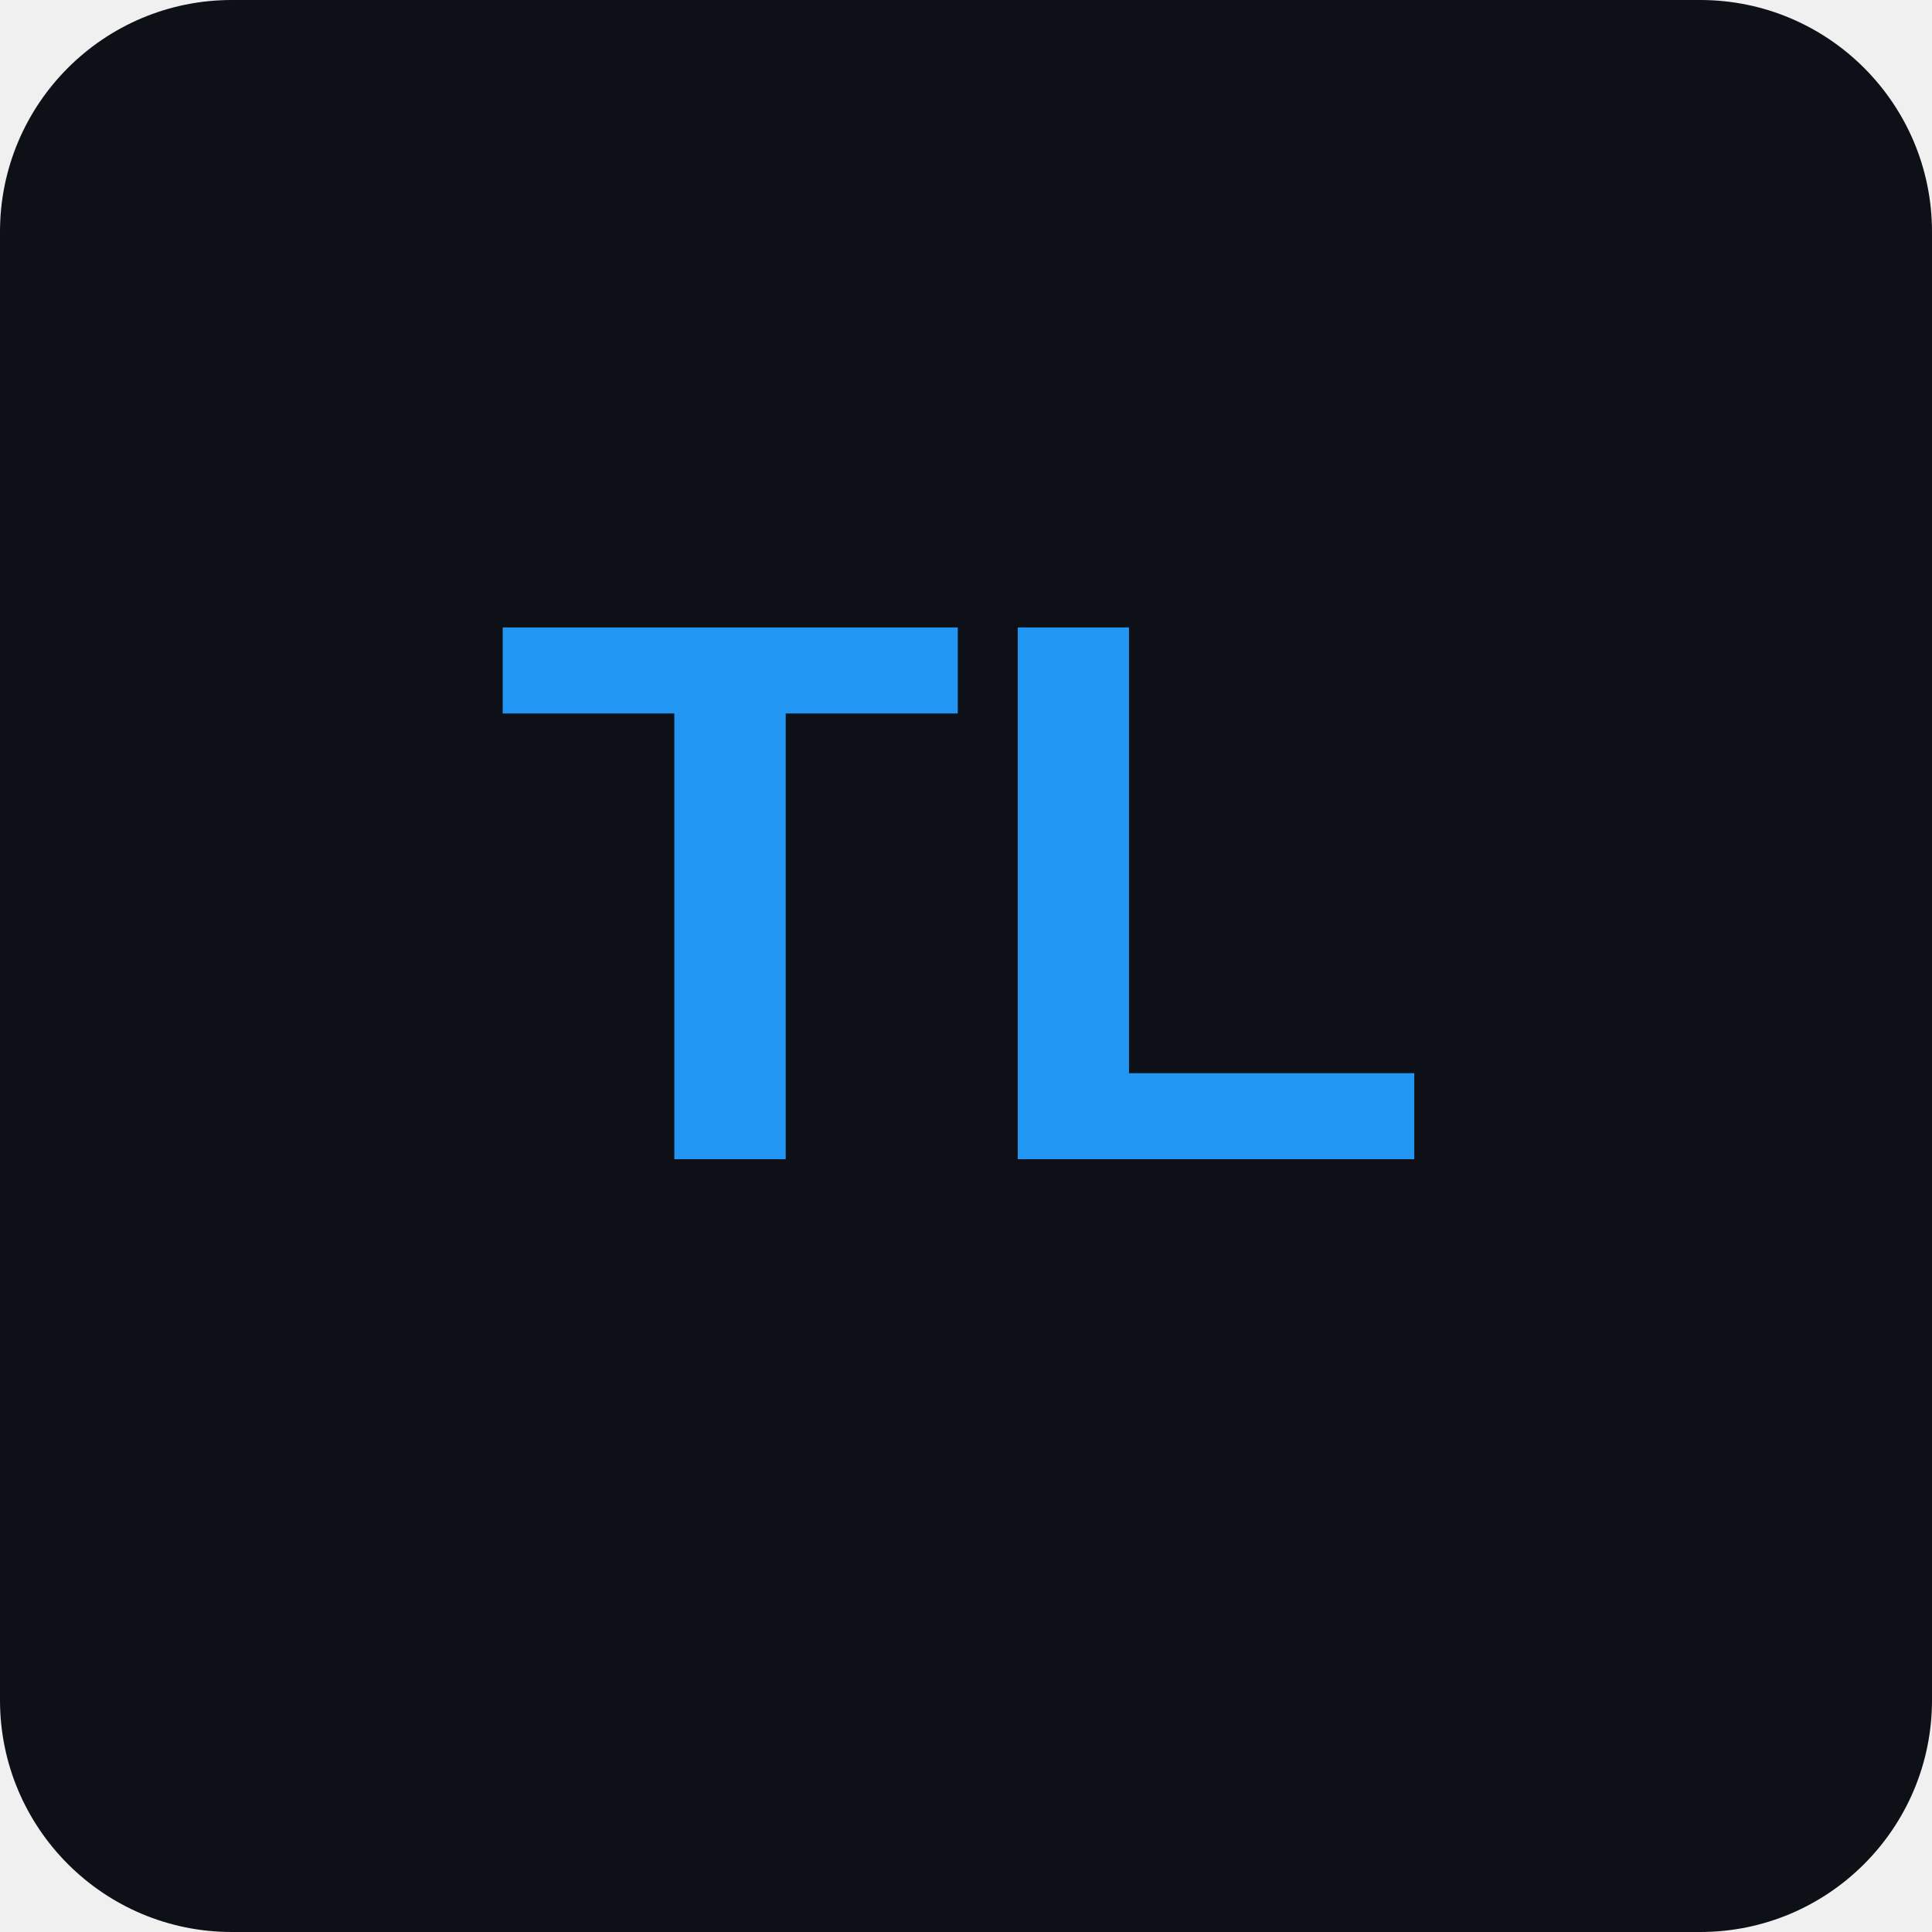
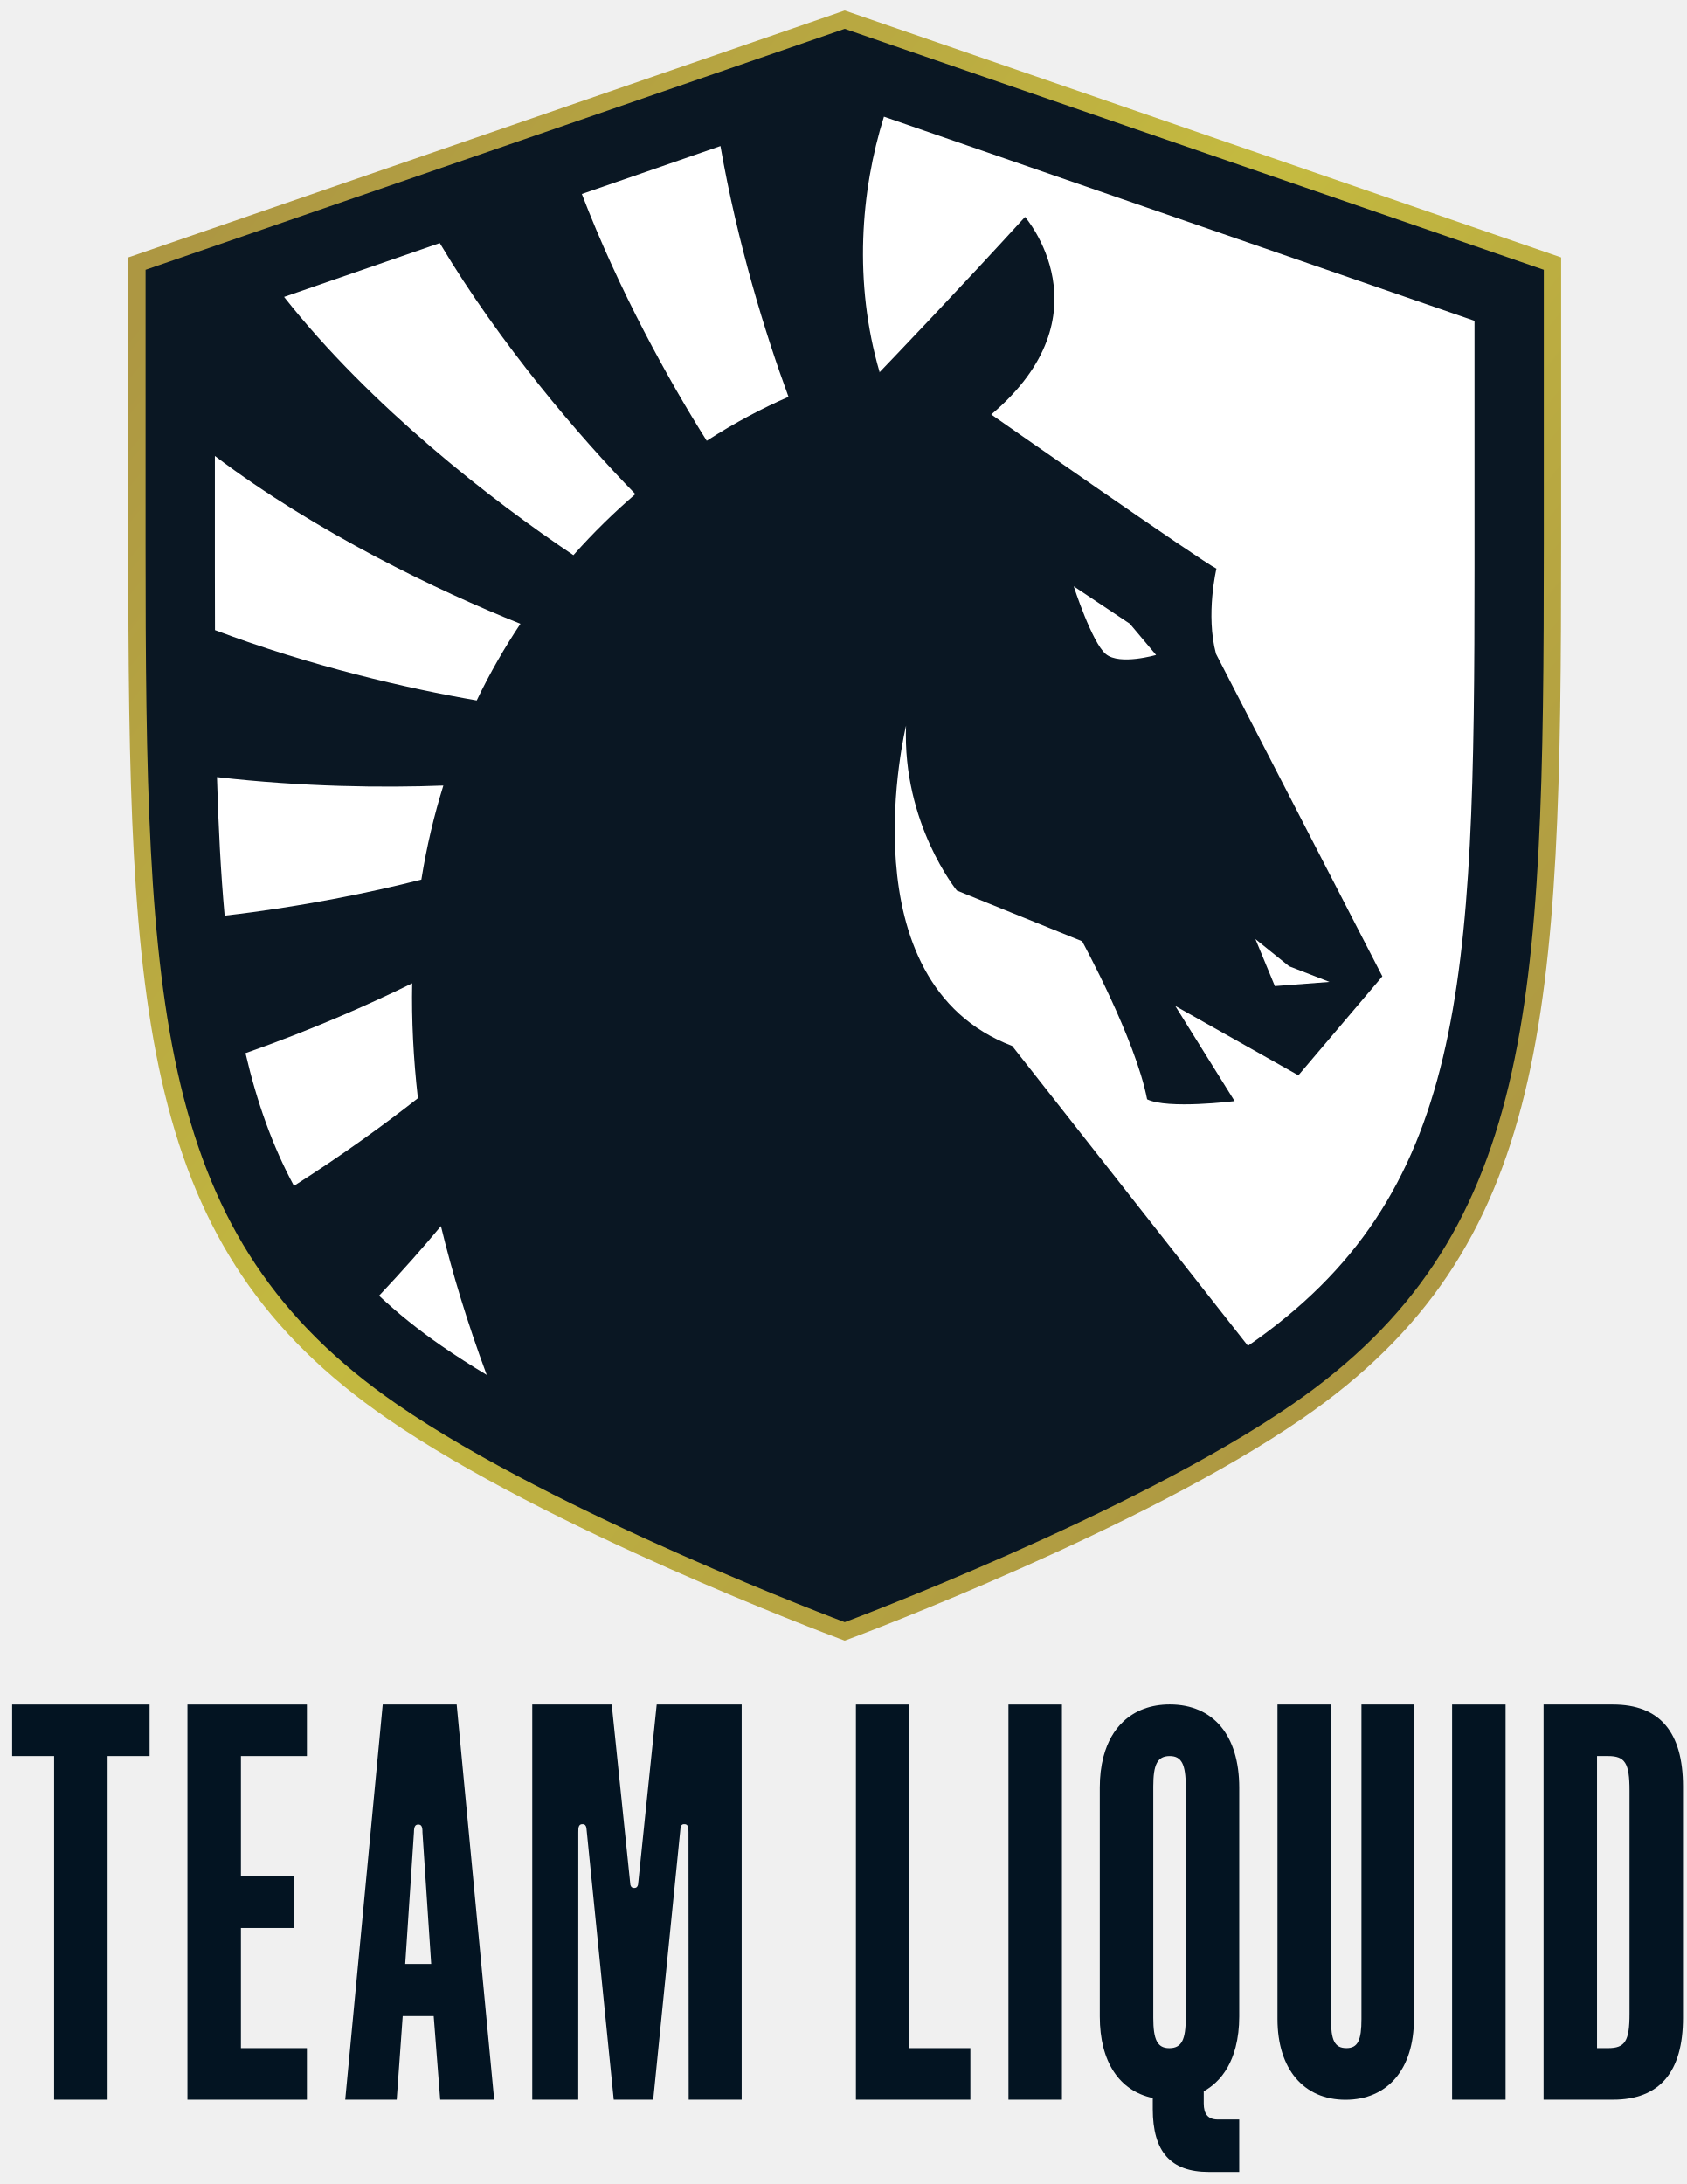
- <svg xmlns="http://www.w3.org/2000/svg" width="200" height="200" viewBox="0 0 200 200">
-   <rect width="200" height="200" rx="24" fill="#0d1117" />
-   <text x="100" y="120" font-family="Arial Black,Arial" font-size="80" font-weight="900" fill="#2196F3" text-anchor="middle">TL</text>
+ <svg xmlns="http://www.w3.org/2000/svg" version="1.1" id="Layer_1" x="0px" y="0px" viewBox="0 0 278 360" xml:space="preserve" width="278" height="360">
+   <defs id="defs1151" />
+   <style type="text/css" id="style1085">
+ 	.st0{fill:#0A1723;stroke:#031422;stroke-miterlimit:10;}
+ 	.st1{fill:url(#SVGID_1_);}
+ 	.st2{fill:#FFFFFF;}
+ 	.st3{fill:#031422;}
+ </style>
+   <g id="g1099" transform="matrix(0.1575785,0,0,0.1575785,2,1.73306)">
+     <g id="base_4_">
+       <path class="st0" d="m 867.71,1694.33 c -3.01,-1.12 -303.29,-113.8 -470.19,-228.84 -255.66,-176.12 -267,-418.79 -267,-907.38 V 264.75 L 870.89,9.57 1611.18,264.74 V 558.1 c 0,488.59 -11.34,731.26 -267,907.38 -166.9,115.04 -467.12,227.72 -470.12,228.84 l -3.17,1.18 z" id="path1087" style="fill:#0a1723;stroke:#031422;stroke-miterlimit:10" />
+       <linearGradient id="SVGID_1_" gradientUnits="userSpaceOnUse" x1="204.81" y1="226.011" x2="1530.145" y2="1285.57">
+         <stop offset="0" style="stop-color:#AD9742" id="stop1089" />
+         <stop offset="0.486" style="stop-color:#C4BA40" id="stop1091" />
+         <stop offset="1" style="stop-color:#AD9742" id="stop1093" />
+       </linearGradient>
+       <path class="st1" d="m 870.89,19.16 731.25,252.05 v 286.91 c 0,483.39 -9.95,725.55 -263.09,899.92 -167.91,115.75 -468.16,227.81 -468.16,227.81 0,0 -300.3,-112.07 -468.22,-227.82 C 149.53,1283.66 139.58,1041.5 139.58,558.11 V 271.21 L 870.89,19.16 m 0,-19.16 -5.9,2.03 -731.3,252.05 -12.21,4.21 v 12.92 286.91 c 0,491.81 11.51,736.15 270.93,914.83 167.82,115.69 459.81,225.26 472.16,229.87 l 6.33,2.36 6.33,-2.36 c 12.35,-4.61 304.28,-114.18 472.11,-229.87 259.41,-178.69 270.92,-423.02 270.92,-914.83 V 271.21 258.29 L 1608.05,254.08 876.79,2.03 Z" id="path1096" style="fill:url(#SVGID_1_)" />
+     </g>
+   </g>
+   <g id="new_1_" transform="matrix(0.1575785,0,0,0.1575785,2,1.73306)">
+     <g id="g1119">
+       <path class="st2" d="m 418.46,1017.58 c -45.88,22.63 -106.83,49.37 -174.35,73.07 11.92,51.37 28.28,97.24 50.68,138.82 50.49,-32.1 95.15,-64.51 129.65,-91.67 -4.8,-42.02 -6.71,-82.09 -5.98,-120.22 z" id="path1101" style="fill:#ffffff" />
+       <path class="st2" d="m 531.71,641.49 -0.03,0.03 C 446.28,607.43 318.56,546.35 212.08,465.96 v 117.85 c 0,22.02 0.04,43.37 0.11,64.31 99.6,37.61 201.62,61.15 273.78,73.58 13.77,-28.73 29.18,-55.41 45.74,-80.21 z" id="path1103" style="fill:#ffffff" />
+       <path class="st2" d="M 651.91,505.87 C 592.9,445.25 510.43,349.16 447.31,243.28 l -162.86,56.3 c 90.08,114.39 218.22,213.67 302.64,270.11 20.95,-23.63 42.76,-44.84 64.82,-63.82 z" id="path1105" style="fill:#ffffff" />
+       <path class="st2" d="m 726.54,450.07 -0.01,0.01 c 30.13,-19.4 59.24,-34.61 85.56,-45.97 C 787.68,337.92 758.44,242.58 740.91,141.77 L 595.9,191.92 c 38.93,101.27 90.86,195.07 130.64,258.15 z" id="path1107" style="fill:#ffffff" />
+       <path class="st2" d="m 451.09,810.65 -0.04,0.1 c -62.38,2.44 -147.74,1.43 -236.78,-8.87 1.49,52.08 3.97,100.21 8.02,144.93 78.71,-9.03 151.54,-23.9 205.75,-37.68 v 0.03 c 5.54,-34.74 13.38,-67.54 23.05,-98.51 z" id="path1109" style="fill:#ffffff" />
+       <path class="st2" d="m 448.53,1271.54 c -18.14,21.78 -40.03,46.66 -64.72,72.83 19.51,18.28 41.09,35.73 65.27,52.43 14.75,10.22 30.68,20.38 47.33,30.42 -20.17,-54.33 -35.88,-106.12 -47.88,-155.68 z" id="path1111" style="fill:#ffffff" />
+       <path class="st2" d="m 1144.1,673.28 c 14.59,11.92 52.47,0.83 52.47,0.83 l -27.43,-32.61 -58.71,-39.17 c 0,0 19.05,59.01 33.67,70.95 z" id="path1113" style="fill:#ffffff" />
+       <polygon class="st2" points="1377.97,1016.14 1335.77,999.79 1300.49,971.36 1320.81,1020.5 " id="polygon1115" style="fill:#ffffff" />
+       <path class="st2" d="m 911.9,111.05 c -24.28,77.71 -31.92,173.26 -4.55,267.16 l -0.63,0.17 c 0.2,0 0.43,-0.03 0.65,-0.03 9.78,-10.16 84.82,-88.53 152.13,-162.44 0,0 88.76,101.84 -35.34,206.67 0,0 221.24,154.64 235.55,161.24 0,0 -11.48,48.09 -0.45,89.16 l 174,337.33 -87.85,103.53 -128.77,-72.57 62.08,99.57 c 0,0 -70.16,8.71 -91.55,-1.92 -12.09,-63.12 -67.95,-165.3 -67.95,-165.3 L 988.18,920.56 c 0,0 -57.13,-70.19 -53.14,-172.52 0,0 -65.28,268.16 110.97,335.05 l 246.65,313.71 c 228.04,-157.51 237,-376.3 237,-812.99 V 324.6 Z" id="path1117" style="fill:#ffffff" />
+     </g>
+   </g>
+   <g id="g1146" transform="matrix(0.1575785,0,0,0.1575785,2,1.73306)">
+     <g id="g1134">
+       <path class="st3" d="m 882.59,1772.03 h 55.94 v 359.43 h 63.78 v 53.91 H 882.59 Z" id="path1122" style="fill:#031422" />
+       <path class="st3" d="m 1042.15,1772.03 h 55.94 v 413.34 h -55.94 z" id="path1124" style="fill:#031422" />
+       <path class="st3" d="m 1323.56,2100.98 v -328.95 h 55.94 v 328.86 c 0,22.16 3.66,30.55 16.21,30.55 12.03,0 15.68,-8.39 15.68,-30.55 v -328.86 h 54.89 v 328.95 c 0,52.72 -27.71,84.47 -71.62,84.47 -43.39,-0.01 -71.1,-31.76 -71.1,-84.47 z" id="path1126" style="fill:#031422" />
+       <path class="st3" d="m 1506.2,1772.03 h 55.94 v 413.34 h -55.94 z" id="path1128" style="fill:#031422" />
+       <path class="st3" d="m 1601.88,1772.03 h 72.67 c 48.62,0 73.19,28.75 73.19,85.66 v 242.01 c 0,56.91 -24.57,85.66 -73.19,85.66 h -72.67 z m 67.43,359.42 c 17.78,0 22.48,-7.19 22.48,-35.94 v -233.63 c 0,-28.75 -4.7,-35.94 -22.48,-35.94 h -11.5 v 305.51 z" id="path1130" style="fill:#031422" />
+       <path class="st3" d="m 1261.07,2206.08 c -9.93,0 -14.64,-5.39 -14.64,-16.77 v -12.7 c 4.58,-2.55 8.79,-5.63 12.59,-9.23 9.6,-9 16.51,-21.2 20.51,-36.12 0.07,-0.27 0.15,-0.55 0.22,-0.82 0.02,-0.07 0.03,-0.13 0.05,-0.2 2.46,-9.52 3.75,-20.15 3.75,-31.79 v -0.42 -238.79 -0.42 c 0,-54.51 -27.19,-86.86 -72.67,-86.86 -19.79,0 -36.34,6.27 -48.66,17.93 -9.6,9 -16.51,21.2 -20.51,36.12 -0.07,0.27 -0.15,0.54 -0.22,0.82 -0.02,0.07 -0.03,0.13 -0.05,0.2 -2.46,9.52 -3.75,20.15 -3.75,31.79 v 0.42 238.79 0.42 c 0,47.22 20.4,77.81 55.41,85.15 v 11.45 c 0,44.93 18.82,65.9 58.55,65.9 h 31.89 v -54.86 h -22.47 z m -67.44,-348.38 c 0,-22.76 4.18,-31.75 17.25,-31.75 12.55,0 16.73,8.99 16.73,31.75 v 242.04 c 0,22.76 -4.18,31.75 -17.25,31.75 -12.55,0 -16.73,-8.99 -16.73,-31.75 z" id="path1132" style="fill:#031422" />
+     </g>
+     <g id="g1144">
+       <polygon class="st3" points="99.85,2185.37 99.85,1825.94 143.77,1825.94 143.77,1772.03 0,1772.03 0,1825.94 43.91,1825.94 43.91,2185.37 " id="polygon1136" style="fill:#031422" />
+       <polygon class="st3" points="239.32,2131.45 239.32,2005.79 295.22,2005.79 295.22,1951.88 239.32,1951.88 239.32,1825.94 308.33,1825.94 308.33,1772.03 183.38,1772.03 183.38,2185.37 308.33,2185.37 308.33,2131.45 " id="polygon1138" style="fill:#031422" />
+       <path class="st3" d="m 387.63,1772.03 -39.21,413.34 h 53.85 l 6.27,-87.46 h 32.41 l 6.8,87.46 h 56.46 L 465,1772.03 Z m 23.53,271.41 9.13,-137.62 c 0.07,-5.97 1.2,-8.32 4.63,-8.28 3.29,0.04 4.36,2.41 4.29,8.39 l 9.13,137.51 z" id="path1140" style="fill:#031422" />
+       <path class="st3" d="m 674.22,1772.03 c 0,0 -19.11,184.31 -19.11,184.66 l -0.39,3.73 c -0.56,2.45 -1.77,3.51 -3.96,3.52 -2.22,0.01 -3.46,-0.98 -4.07,-3.28 l -0.49,-4.71 c 0,-0.11 -19.03,-183.92 -19.03,-183.92 h -83.12 v 413.34 h 48.1 l 0.06,-279.79 c -0.16,-5.55 0.72,-8 3.6,-8.4 h 1.66 c 1.71,0.26 2.7,1.43 3.21,3.78 l 28.59,284.41 h 41.3 l 28.68,-285.33 c 0.56,-1.74 1.5,-2.64 2.97,-2.86 h 1.66 c 2.88,0.4 3.76,2.85 3.6,8.4 l 0.21,279.79 h 55.41 v -413.34 z" id="path1142" style="fill:#031422" />
+     </g>
+   </g>
</svg>
